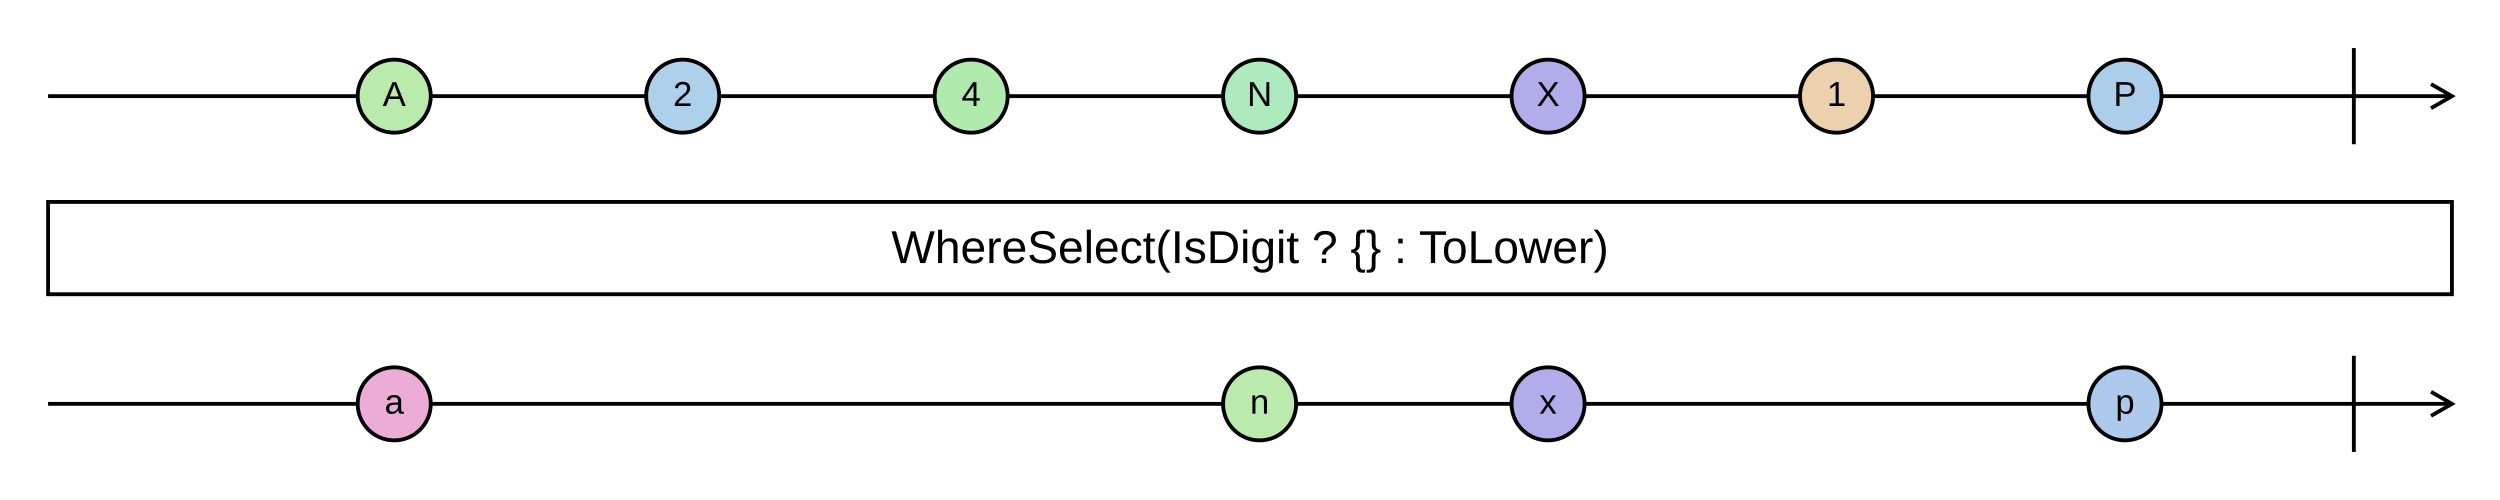
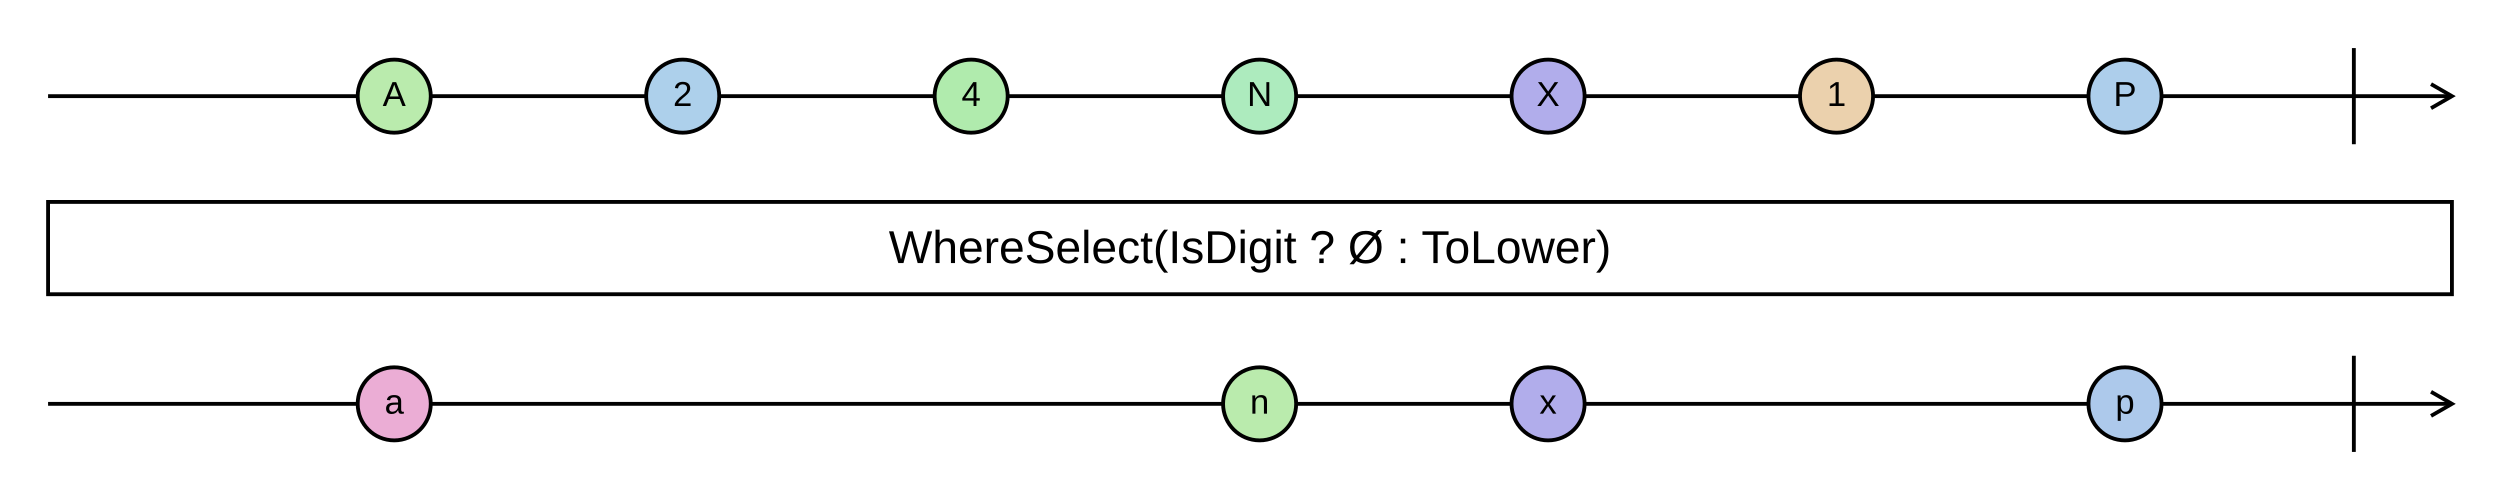
<svg xmlns="http://www.w3.org/2000/svg" viewBox="0 0 1300 260" width="1300" height="260">
  <rect x="0" y="0" width="1300" height="260" fill="white" />
  <g transform="translate(25 25)">
    <g>
      <g>
        <line x1="0" y1="25" x2="1250" y2="25" stroke="black" stroke-width="2" />
        <polyline points="1240,19.226 1250,25 1240,30.774" fill="none" stroke="black" stroke-width="2" stroke-linecap="square" />
      </g>
      <g transform="translate(1199 0)">
        <line x1="0" y1="0" x2="0" y2="50" stroke="black" stroke-width="2" />
      </g>
      <g transform="translate(1060 0)">
        <ellipse cx="20" cy="25" rx="19" ry="19" fill="hsl(208, 60%, 80%)" stroke="black" stroke-width="2" />
        <text x="0" y="0" fill="black" font-family="Arial, Helvetica, sans-serif" font-size="18px" font-weight="normal" font-style="normal" dominant-baseline="middle" text-anchor="middle" transform="translate(20 25)">P</text>
      </g>
      <g transform="translate(910 0)">
        <ellipse cx="20" cy="25" rx="19" ry="19" fill="hsl(35, 60%, 80%)" stroke="black" stroke-width="2" />
        <text x="0" y="0" fill="black" font-family="Arial, Helvetica, sans-serif" font-size="18px" font-weight="normal" font-style="normal" dominant-baseline="middle" text-anchor="middle" transform="translate(20 25)">1</text>
      </g>
      <g transform="translate(760 0)">
        <ellipse cx="20" cy="25" rx="19" ry="19" fill="hsl(244, 60%, 80%)" stroke="black" stroke-width="2" />
        <text x="0" y="0" fill="black" font-family="Arial, Helvetica, sans-serif" font-size="18px" font-weight="normal" font-style="normal" dominant-baseline="middle" text-anchor="middle" transform="translate(20 25)">X</text>
      </g>
      <g transform="translate(610 0)">
        <ellipse cx="20" cy="25" rx="19" ry="19" fill="hsl(136, 60%, 80%)" stroke="black" stroke-width="2" />
        <text x="0" y="0" fill="black" font-family="Arial, Helvetica, sans-serif" font-size="18px" font-weight="normal" font-style="normal" dominant-baseline="middle" text-anchor="middle" transform="translate(20 25)">N</text>
      </g>
      <g transform="translate(460 0)">
        <ellipse cx="20" cy="25" rx="19" ry="19" fill="hsl(117, 60%, 80%)" stroke="black" stroke-width="2" />
        <text x="0" y="0" fill="black" font-family="Arial, Helvetica, sans-serif" font-size="18px" font-weight="normal" font-style="normal" dominant-baseline="middle" text-anchor="middle" transform="translate(20 25)">4</text>
      </g>
      <g transform="translate(310 0)">
        <ellipse cx="20" cy="25" rx="19" ry="19" fill="hsl(206, 60%, 80%)" stroke="black" stroke-width="2" />
        <text x="0" y="0" fill="black" font-family="Arial, Helvetica, sans-serif" font-size="18px" font-weight="normal" font-style="normal" dominant-baseline="middle" text-anchor="middle" transform="translate(20 25)">2</text>
      </g>
      <g transform="translate(160 0)">
        <ellipse cx="20" cy="25" rx="19" ry="19" fill="hsl(108, 60%, 80%)" stroke="black" stroke-width="2" />
        <text x="0" y="0" fill="black" font-family="Arial, Helvetica, sans-serif" font-size="18px" font-weight="normal" font-style="normal" dominant-baseline="middle" text-anchor="middle" transform="translate(20 25)">A</text>
      </g>
    </g>
    <g transform="translate(0 70)">
      <rect x="0" y="10" width="1250" height="48" fill="white" stroke="black" stroke-width="2" rx="0" />
-       <text x="625" y="35" fill="black" font-family="Arial, Helvetica, sans-serif" font-size="24px" font-weight="normal" font-style="normal" dominant-baseline="middle" text-anchor="middle" width="1250">WhereSelect(IsDigit ? {} : ToLower)</text>
+       <text x="625" y="35" fill="black" font-family="Arial, Helvetica, sans-serif" font-size="24px" font-weight="normal" font-style="normal" dominant-baseline="middle" text-anchor="middle" width="1250">WhereSelect(IsDigit ? Ø : ToLower)</text>
    </g>
    <g transform="translate(0 160)">
      <g>
        <line x1="0" y1="25" x2="1250" y2="25" stroke="black" stroke-width="2" />
        <polyline points="1240,19.226 1250,25 1240,30.774" fill="none" stroke="black" stroke-width="2" stroke-linecap="square" />
      </g>
      <g transform="translate(1199 0)">
        <line x1="0" y1="0" x2="0" y2="50" stroke="black" stroke-width="2" />
      </g>
      <g transform="translate(1060 0)">
        <ellipse cx="20" cy="25" rx="19" ry="19" fill="hsl(213, 60%, 80%)" stroke="black" stroke-width="2" />
        <text x="0" y="0" fill="black" font-family="Arial, Helvetica, sans-serif" font-size="18px" font-weight="normal" font-style="normal" dominant-baseline="middle" text-anchor="middle" transform="translate(20 25)">p</text>
      </g>
      <g transform="translate(760 0)">
        <ellipse cx="20" cy="25" rx="19" ry="19" fill="hsl(244, 60%, 80%)" stroke="black" stroke-width="2" />
        <text x="0" y="0" fill="black" font-family="Arial, Helvetica, sans-serif" font-size="18px" font-weight="normal" font-style="normal" dominant-baseline="middle" text-anchor="middle" transform="translate(20 25)">x</text>
      </g>
      <g transform="translate(610 0)">
        <ellipse cx="20" cy="25" rx="19" ry="19" fill="hsl(108, 60%, 80%)" stroke="black" stroke-width="2" />
        <text x="0" y="0" fill="black" font-family="Arial, Helvetica, sans-serif" font-size="18px" font-weight="normal" font-style="normal" dominant-baseline="middle" text-anchor="middle" transform="translate(20 25)">n</text>
      </g>
      <g transform="translate(160 0)">
        <ellipse cx="20" cy="25" rx="19" ry="19" fill="hsl(321, 60%, 80%)" stroke="black" stroke-width="2" />
        <text x="0" y="0" fill="black" font-family="Arial, Helvetica, sans-serif" font-size="18px" font-weight="normal" font-style="normal" dominant-baseline="middle" text-anchor="middle" transform="translate(20 25)">a</text>
      </g>
    </g>
  </g>
</svg>
